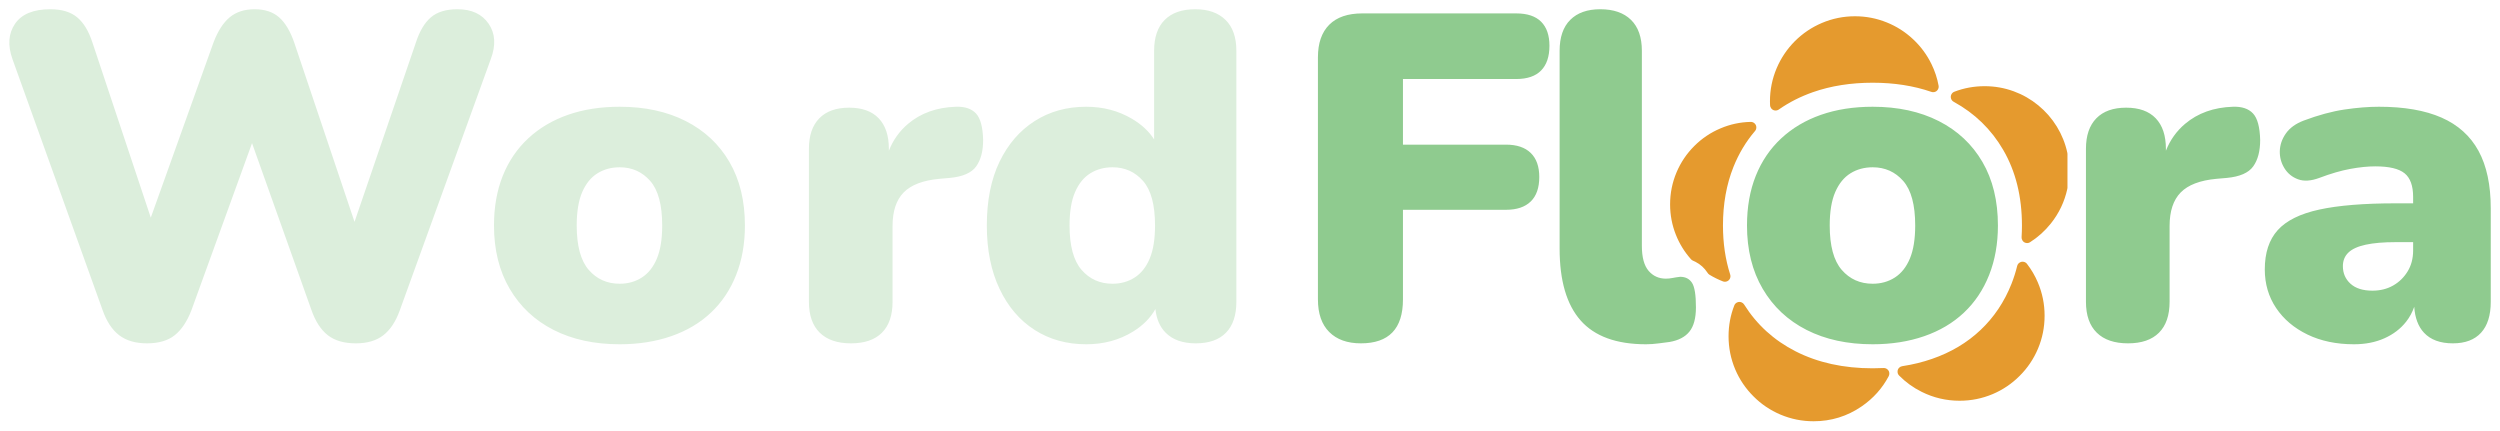
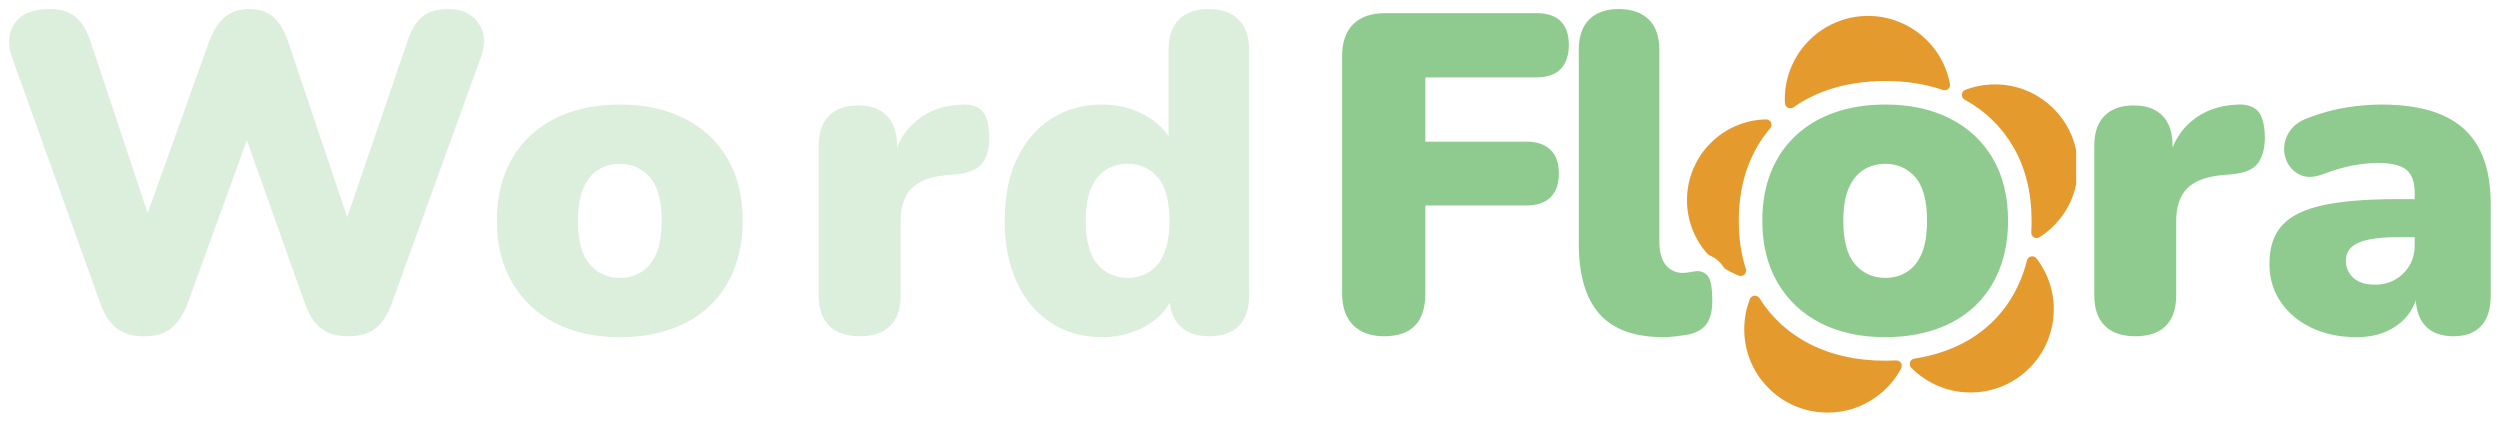
- <svg xmlns="http://www.w3.org/2000/svg" width="5410" height="932" viewBox="20 46 5410 932" role="img" aria-label="WordFlora">
-   <path fill="#E59A2E" d="M4199.4 244.8Q4142 225 4072.5 225Q4001.7 225 3943.3 245.4Q3902.6 259.7 3869.3 283Q3865.2 285.8 3860.3 285Q3855.4 284.1 3852.6 280Q3850.6 277.2 3850.4 273.7Q3850.2 269.5 3850.2 265.2Q3850.2 227.8 3864.7 193.6Q3878.7 160.6 3904.1 135.1Q3929.6 109.7 3962.6 95.7Q3996.8 81.2 4034.2 81.2Q4070 81.2 4102.9 94.5Q4134.7 107.3 4159.8 130.8Q4184.9 154.2 4199.8 184.9Q4210.7 207.2 4215.1 231.3Q4216 236.2 4213.2 240.3Q4210.4 244.4 4205.5 245.3Q4202.4 245.9 4199.4 244.8ZM4072.5 843Q4084.4 843 4095.9 842.4Q4100.9 842.2 4104.6 845.5Q4108.3 848.8 4108.5 853.8Q4108.7 857.1 4107.2 860Q4086.4 899.4 4048.8 925.3Q4001.8 957.6 3944.6 957.6Q3907.2 957.6 3873 943.2Q3839.9 929.2 3814.5 903.7Q3789 878.3 3775 845.3Q3760.6 811.1 3760.6 773.6Q3760.6 738.7 3773 707Q3774.8 702.4 3779.3 700.4Q3783.9 698.4 3788.5 700.2Q3792.2 701.6 3794.3 705Q3835.4 770.5 3905.9 806.4Q3978 843 4072.5 843ZM4136.5 838.4Q4170.2 833.3 4201 822.6Q4262.1 801.5 4305.7 760.3Q4349.6 718.9 4372.9 660.1Q4380.3 641.4 4385.2 621.4Q4386.5 616.6 4390.7 614.1Q4395 611.5 4399.8 612.7Q4403.8 613.7 4406.4 617Q4420.7 635.5 4429.9 657.2Q4444.5 691.6 4444.5 729.2Q4444.5 766.7 4430.1 800.8Q4416.1 833.9 4390.6 859.3Q4365.2 884.8 4332.2 898.8Q4298 913.2 4260.5 913.2Q4217.1 913.2 4178.4 893.9Q4150.9 880.2 4129.7 858.7Q4126.2 855.1 4126.3 850.2Q4126.3 845.2 4129.8 841.7Q4132.6 839 4136.5 838.4ZM4249.2 244.5Q4280.4 232.5 4314.8 232.5Q4347.3 232.5 4377.5 243.5Q4406.8 254.2 4430.9 274Q4454.9 293.7 4471.1 320.1Q4487.2 346.5 4493.7 376.6Q4494 377.8 4494 379.1V452.1Q4494 453.4 4493.7 454.6Q4484.7 496.2 4458.1 529.6Q4438.7 553.9 4413.1 570.1Q4408.9 572.8 4404.1 571.7Q4399.2 570.6 4396.6 566.4Q4394.5 563.1 4394.7 559.3Q4395.5 546.8 4395.5 534Q4395.5 440 4354.9 370.3Q4316.1 303.7 4247.7 266.2Q4243.4 263.8 4242 259.1Q4240.6 254.3 4243 249.9Q4245.1 246.1 4249.2 244.5ZM3748.4 654.9Q3733.2 649 3719.1 640.4Q3716.8 638.9 3715.3 636.6Q3715.1 636.4 3715 636.1Q3704.9 620.7 3689 612.6Q3686.4 611.3 3683.8 610.2Q3681.2 609.1 3679.4 607.1Q3658.4 583.6 3646.7 554.3Q3634.1 522.7 3634.1 488.3Q3634.1 451.9 3648.1 418.8Q3661.7 386.7 3686.4 362Q3711.1 337.3 3743.2 323.8Q3774.4 310.5 3808.4 309.8Q3813.4 309.7 3817 313.1Q3820.6 316.5 3820.7 321.5Q3820.8 326.1 3817.8 329.6Q3788.6 363.7 3771.2 407.2Q3748.5 464 3748.5 534Q3748.5 591.4 3764.1 640Q3765.6 644.8 3763.4 649.2Q3761.1 653.6 3756.4 655.1Q3752.3 656.4 3748.4 654.9Z" />
-   <path fill="#DCEEDC" d="M338 789Q301 789 278 771.5Q255 754 242 717L47 174Q31 129 52.5 97.5Q74 66 129 66Q166 66 187 83.5Q208 101 220 138L346.3 517L482 138Q496 101 517 83.5Q538 66 571 66Q604 66 624 83.5Q644 101 657 139L787.2 526.1L920 138Q932 101 952.5 83.5Q973 66 1010 66Q1056 66 1077.5 97.5Q1099 129 1082 174L885 718Q872 754 849.5 771.5Q827 789 790 789Q752 789 729.5 771.5Q707 754 694 717L565.4 355.8L434 718Q420 754 398 771.5Q376 789 338 789ZM2370.5 791Q2307.5 791 2259 760Q2210.5 729 2183 671Q2155.5 613 2155.5 534Q2155.5 453 2183 396Q2210.5 339 2259 308Q2307.5 277 2370.5 277Q2425.5 277 2469.5 303Q2500.9 321.5 2517.5 347.7V156Q2517.5 112 2540.5 89Q2563.5 66 2606.5 66Q2648.5 66 2672 89Q2695.5 112 2695.5 156V699Q2695.5 743 2673 766Q2650.5 789 2607.5 789Q2565.5 789 2542.5 766Q2523.8 747.3 2520.3 714.8Q2504.1 743.7 2472 763.5Q2427.5 791 2370.5 791ZM1361 791Q1279 791 1218 760Q1157 729 1123 671Q1089 613 1089 534Q1089 474 1108 426.5Q1127 379 1163 345.5Q1199 312 1249 294.5Q1299 277 1361 277Q1443 277 1504 308Q1565 339 1598.5 396.5Q1632 454 1632 534Q1632 593 1613 641Q1594 689 1558.5 722.5Q1523 756 1472.5 773.5Q1422 791 1361 791ZM1861.5 789Q1817.5 789 1794 766Q1770.5 743 1770.5 699V368Q1770.5 325 1793 302Q1815.5 279 1857.5 279Q1899.5 279 1921.5 302Q1943.5 325 1943.5 368V372.2Q1957.2 337.5 1985 314Q2026.5 279 2088.5 277Q2117.5 276 2132 291.5Q2146.5 307 2147.5 349Q2147.5 385 2132.5 406Q2117.5 427 2075.5 431L2052.5 433Q1999.5 438 1975.5 462.5Q1951.5 487 1951.5 535V699Q1951.5 743 1928.5 766Q1905.5 789 1861.5 789ZM1361 660Q1388 660 1409 646.5Q1430 633 1441.5 605.5Q1453 578 1453 534Q1453 467 1427 437.5Q1401 408 1361 408Q1334 408 1313 421Q1292 434 1280 461.5Q1268 489 1268 534Q1268 600 1294 630Q1320 660 1361 660ZM2427.5 660Q2454.5 660 2475.5 646.5Q2496.5 633 2508 605.5Q2519.5 578 2519.5 534Q2519.5 467 2493.5 437.5Q2467.5 408 2427.5 408Q2400.5 408 2379.5 421Q2358.5 434 2346.5 461.5Q2334.5 489 2334.5 534Q2334.5 600 2360.5 630Q2386.5 660 2427.5 660Z" />
-   <path fill="#8FCB8F" d="M4072.5 791Q3990.5 791 3929.5 760Q3868.5 729 3834.5 671Q3800.5 613 3800.5 534Q3800.5 474 3819.5 426.5Q3838.5 379 3874.5 345.5Q3910.5 312 3960.5 294.5Q4010.5 277 4072.5 277Q4154.5 277 4215.5 308Q4276.5 339 4310 396.5Q4343.5 454 4343.5 534Q4343.5 593 4324.5 641Q4305.5 689 4270 722.5Q4234.5 756 4184 773.5Q4133.5 791 4072.5 791ZM2965 789Q2921 789 2896.5 764.5Q2872 740 2872 694V170Q2872 124 2896.5 99.5Q2921 75 2968 75H3301Q3337 75 3355 93Q3373 111 3373 145Q3373 180 3355 198.5Q3337 217 3301 217H3056V359H3279Q3314 359 3332.5 377Q3351 395 3351 429Q3351 464 3332.5 482Q3314 500 3279 500H3056V694Q3056 789 2965 789ZM5114 791Q5057 791 5013.5 770Q4970 749 4945.5 712.5Q4921 676 4921 629Q4921 575 4949 544Q4977 513 5039 499.5Q5101 486 5204 486H5242V472Q5242 436 5223.5 421Q5205 406 5160 406Q5136 406 5106 411.5Q5076 417 5039 431Q5012 441 4993 434Q4974 427 4963.5 410Q4953 393 4953.5 373Q4954 353 4966.5 335Q4979 317 5005 307Q5053 289 5093.5 283Q5134 277 5168 277Q5250 277 5303.5 300.5Q5357 324 5383.5 372.5Q5410 421 5410 497V699Q5410 743 5389 766Q5368 789 5328 789Q5287 789 5265.5 766Q5246.8 745.9 5244.4 709.9Q5238.2 727.7 5227 742Q5209 765 5180 778Q5151 791 5114 791ZM3582 791Q3486 791 3440.5 739.5Q3395 688 3395 584V156Q3395 112 3418 89Q3441 66 3483 66Q3526 66 3549.5 89Q3573 112 3573 156V578Q3573 615 3587.5 632Q3602 649 3625 649Q3632 649 3639.5 647.5Q3647 646 3656 645Q3673 645 3681.5 658Q3690 671 3690 711Q3690 746 3676 763.5Q3662 781 3633 786Q3625 787 3610 789Q3595 791 3582 791ZM4625 789Q4581 789 4557.5 766Q4534 743 4534 699V368Q4534 325 4556.5 302Q4579 279 4621 279Q4663 279 4685 302Q4707 325 4707 368V372.2Q4720.7 337.5 4748.5 314Q4790 279 4852 277Q4881 276 4895.5 291.5Q4910 307 4911 349Q4911 385 4896 406Q4881 427 4839 431L4816 433Q4763 438 4739 462.5Q4715 487 4715 535V699Q4715 743 4692 766Q4669 789 4625 789ZM4072.5 660Q4099.5 660 4120.5 646.5Q4141.5 633 4153 605.5Q4164.5 578 4164.5 534Q4164.5 467 4138.5 437.5Q4112.5 408 4072.5 408Q4045.5 408 4024.5 421Q4003.5 434 3991.5 461.5Q3979.5 489 3979.5 534Q3979.5 600 4005.5 630Q4031.5 660 4072.5 660ZM5242 570H5204Q5165 570 5139.5 575.5Q5114 581 5102 592.5Q5090 604 5090 622Q5090 645 5106.5 660Q5123 675 5154 675Q5179 675 5198.5 664Q5218 653 5230 633.5Q5242 614 5242 588V570Z" />
+ <svg xmlns="http://www.w3.org/2000/svg" width="5524" height="932" viewBox="20 46 5524 932" role="img" aria-label="WordFlora">
+   <path fill="#E59A2E" d="M4312.9 244.8Q4255.5 225 4186 225Q4115.2 225 4056.8 245.4Q4016.1 259.7 3982.8 283Q3978.7 285.8 3973.8 285Q3968.9 284.1 3966.1 280Q3964.1 277.2 3963.9 273.7Q3963.7 269.5 3963.7 265.2Q3963.7 227.8 3978.2 193.6Q3992.2 160.6 4017.6 135.1Q4043.1 109.7 4076.1 95.7Q4110.3 81.2 4147.7 81.2Q4183.5 81.2 4216.4 94.5Q4248.2 107.3 4273.3 130.8Q4298.4 154.2 4313.3 184.9Q4324.2 207.2 4328.6 231.3Q4329.5 236.2 4326.7 240.3Q4323.9 244.4 4319 245.3Q4315.9 245.9 4312.9 244.8ZM4186 843Q4197.9 843 4209.4 842.4Q4214.4 842.2 4218.1 845.5Q4221.8 848.8 4222 853.8Q4222.2 857.1 4220.7 860Q4199.9 899.4 4162.3 925.3Q4115.3 957.6 4058.1 957.6Q4020.7 957.6 3986.5 943.2Q3953.4 929.2 3928 903.7Q3902.5 878.3 3888.5 845.3Q3874.1 811.1 3874.1 773.6Q3874.1 738.7 3886.5 707Q3888.3 702.4 3892.8 700.4Q3897.4 698.4 3902 700.2Q3905.7 701.6 3907.8 705Q3948.9 770.5 4019.4 806.4Q4091.5 843 4186 843ZM4250 838.4Q4283.8 833.3 4314.5 822.6Q4375.6 801.5 4419.2 760.3Q4463.1 718.9 4486.4 660.1Q4493.8 641.4 4498.7 621.4Q4500 616.6 4504.2 614.1Q4508.5 611.5 4513.3 612.7Q4517.3 613.7 4519.9 617Q4534.2 635.5 4543.4 657.2Q4558 691.6 4558 729.2Q4558 766.7 4543.6 800.8Q4529.6 833.9 4504.1 859.3Q4478.7 884.8 4445.7 898.8Q4411.5 913.2 4374 913.2Q4330.6 913.2 4291.9 893.9Q4264.4 880.2 4243.2 858.7Q4239.7 855.1 4239.8 850.2Q4239.8 845.2 4243.3 841.7Q4246.1 839 4250 838.4ZM4362.7 244.5Q4393.9 232.5 4428.3 232.5Q4460.8 232.5 4491 243.5Q4520.3 254.2 4544.4 274Q4568.4 293.7 4584.6 320.1Q4600.7 346.5 4607.2 376.6Q4607.5 377.8 4607.5 379.1V452.1Q4607.5 453.4 4607.2 454.6Q4598.2 496.2 4571.6 529.6Q4552.2 553.9 4526.6 570.1Q4522.4 572.8 4517.6 571.7Q4512.7 570.6 4510.1 566.4Q4508 563.1 4508.2 559.3Q4509 546.8 4509 534Q4509 440 4468.4 370.3Q4429.6 303.7 4361.2 266.2Q4356.9 263.8 4355.5 259.1Q4354.1 254.3 4356.5 249.9Q4358.6 246.1 4362.7 244.5ZM3861.9 654.9Q3846.7 649 3832.6 640.4Q3830.3 638.9 3828.8 636.6Q3828.6 636.4 3828.5 636.1Q3818.4 620.7 3802.5 612.6Q3799.9 611.3 3797.3 610.2Q3794.7 609.1 3792.9 607.1Q3771.9 583.6 3760.2 554.3Q3747.6 522.7 3747.6 488.3Q3747.6 451.9 3761.6 418.8Q3775.2 386.7 3799.9 362Q3824.6 337.3 3856.7 323.8Q3887.9 310.5 3921.9 309.8Q3926.9 309.7 3930.5 313.1Q3934.1 316.5 3934.2 321.5Q3934.3 326.1 3931.3 329.6Q3902.1 363.7 3884.7 407.2Q3862 464 3862 534Q3862 591.4 3877.6 640Q3879.1 644.8 3876.9 649.2Q3874.6 653.6 3869.9 655.1Q3865.8 656.4 3861.9 654.9Z" />
+   <path fill="#DCEEDC" d="M338 789Q301 789 278 771.5Q255 754 242 717L47 174Q31 129 52.5 97.5Q74 66 129 66Q166 66 187 83.5Q208 101 220 138L346.3 517L482 138Q496 101 517 83.5Q538 66 571 66Q604 66 624 83.5Q644 101 657 139L787.2 526.1L920 138Q932 101 952.5 83.5Q973 66 1010 66Q1056 66 1077.5 97.5Q1099 129 1082 174L885 718Q872 754 849.5 771.5Q827 789 790 789Q752 789 729.5 771.5Q707 754 694 717L565.4 355.8L434 718Q420 754 398 771.5Q376 789 338 789ZM2455 791Q2392 791 2343.5 760Q2295 729 2267.5 671Q2240 613 2240 534Q2240 453 2267.5 396Q2295 339 2343.5 308Q2392 277 2455 277Q2510 277 2554 303Q2585.4 321.5 2602 347.7V156Q2602 112 2625 89Q2648 66 2691 66Q2733 66 2756.5 89Q2780 112 2780 156V699Q2780 743 2757.5 766Q2735 789 2692 789Q2650 789 2627 766Q2608.3 747.3 2604.8 714.8Q2588.6 743.7 2556.5 763.5Q2512 791 2455 791ZM1390 791Q1308 791 1247 760Q1186 729 1152 671Q1118 613 1118 534Q1118 474 1137 426.5Q1156 379 1192 345.5Q1228 312 1278 294.5Q1328 277 1390 277Q1472 277 1533 308Q1594 339 1627.5 396.5Q1661 454 1661 534Q1661 593 1642 641Q1623 689 1587.5 722.5Q1552 756 1501.5 773.5Q1451 791 1390 791ZM1920 789Q1876 789 1852.5 766Q1829 743 1829 699V368Q1829 325 1851.5 302Q1874 279 1916 279Q1958 279 1980 302Q2002 325 2002 368V372.2Q2015.7 337.5 2043.5 314Q2085 279 2147 277Q2176 276 2190.5 291.5Q2205 307 2206 349Q2206 385 2191 406Q2176 427 2134 431L2111 433Q2058 438 2034 462.5Q2010 487 2010 535V699Q2010 743 1987 766Q1964 789 1920 789ZM1390 660Q1417 660 1438 646.5Q1459 633 1470.5 605.5Q1482 578 1482 534Q1482 467 1456 437.5Q1430 408 1390 408Q1363 408 1342 421Q1321 434 1309 461.5Q1297 489 1297 534Q1297 600 1323 630Q1349 660 1390 660ZM2512 660Q2539 660 2560 646.5Q2581 633 2592.5 605.5Q2604 578 2604 534Q2604 467 2578 437.5Q2552 408 2512 408Q2485 408 2464 421Q2443 434 2431 461.5Q2419 489 2419 534Q2419 600 2445 630Q2471 660 2512 660Z" />
+   <path fill="#8FCB8F" d="M4186 791Q4104 791 4043 760Q3982 729 3948 671Q3914 613 3914 534Q3914 474 3933 426.5Q3952 379 3988 345.5Q4024 312 4074 294.5Q4124 277 4186 277Q4268 277 4329 308Q4390 339 4423.5 396.5Q4457 454 4457 534Q4457 593 4438 641Q4419 689 4383.5 722.5Q4348 756 4297.5 773.5Q4247 791 4186 791ZM3078.5 789Q3034.5 789 3010 764.5Q2985.5 740 2985.5 694V170Q2985.5 124 3010 99.5Q3034.5 75 3081.5 75H3414.5Q3450.5 75 3468.5 93Q3486.5 111 3486.5 145Q3486.5 180 3468.5 198.5Q3450.5 217 3414.5 217H3169.5V359H3392.5Q3427.5 359 3446 377Q3464.5 395 3464.5 429Q3464.5 464 3446 482Q3427.5 500 3392.5 500H3169.5V694Q3169.5 789 3078.5 789ZM5227.5 791Q5170.5 791 5127 770Q5083.5 749 5059 712.5Q5034.5 676 5034.5 629Q5034.5 575 5062.5 544Q5090.5 513 5152.5 499.5Q5214.5 486 5317.5 486H5355.5V472Q5355.5 436 5337 421Q5318.5 406 5273.5 406Q5249.5 406 5219.5 411.5Q5189.5 417 5152.5 431Q5125.5 441 5106.5 434Q5087.5 427 5077 410Q5066.5 393 5067 373Q5067.5 353 5080 335Q5092.5 317 5118.5 307Q5166.5 289 5207 283Q5247.5 277 5281.5 277Q5363.5 277 5417 300.5Q5470.5 324 5497 372.5Q5523.5 421 5523.5 497V699Q5523.5 743 5502.5 766Q5481.5 789 5441.5 789Q5400.5 789 5379 766Q5360.3 745.9 5357.9 709.9Q5351.7 727.7 5340.5 742Q5322.5 765 5293.5 778Q5264.5 791 5227.5 791ZM3695.5 791Q3599.5 791 3554 739.5Q3508.5 688 3508.5 584V156Q3508.5 112 3531.5 89Q3554.5 66 3596.5 66Q3639.5 66 3663 89Q3686.5 112 3686.5 156V578Q3686.5 615 3701 632Q3715.5 649 3738.5 649Q3745.5 649 3753 647.5Q3760.5 646 3769.5 645Q3786.5 645 3795 658Q3803.5 671 3803.5 711Q3803.5 746 3789.5 763.5Q3775.5 781 3746.5 786Q3738.5 787 3723.5 789Q3708.5 791 3695.5 791ZM4738.5 789Q4694.5 789 4671 766Q4647.5 743 4647.5 699V368Q4647.5 325 4670 302Q4692.5 279 4734.5 279Q4776.5 279 4798.5 302Q4820.5 325 4820.5 368V372.2Q4834.2 337.5 4862 314Q4903.5 279 4965.5 277Q4994.5 276 5009 291.5Q5023.5 307 5024.5 349Q5024.5 385 5009.5 406Q4994.5 427 4952.5 431L4929.5 433Q4876.5 438 4852.5 462.5Q4828.5 487 4828.5 535V699Q4828.5 743 4805.5 766Q4782.5 789 4738.5 789ZM4186 660Q4213 660 4234 646.5Q4255 633 4266.5 605.5Q4278 578 4278 534Q4278 467 4252 437.5Q4226 408 4186 408Q4159 408 4138 421Q4117 434 4105 461.5Q4093 489 4093 534Q4093 600 4119 630Q4145 660 4186 660ZM5355.5 570H5317.5Q5278.5 570 5253 575.5Q5227.5 581 5215.5 592.5Q5203.5 604 5203.5 622Q5203.5 645 5220 660Q5236.5 675 5267.5 675Q5292.5 675 5312 664Q5331.5 653 5343.5 633.5Q5355.5 614 5355.5 588V570Z" />
</svg>
